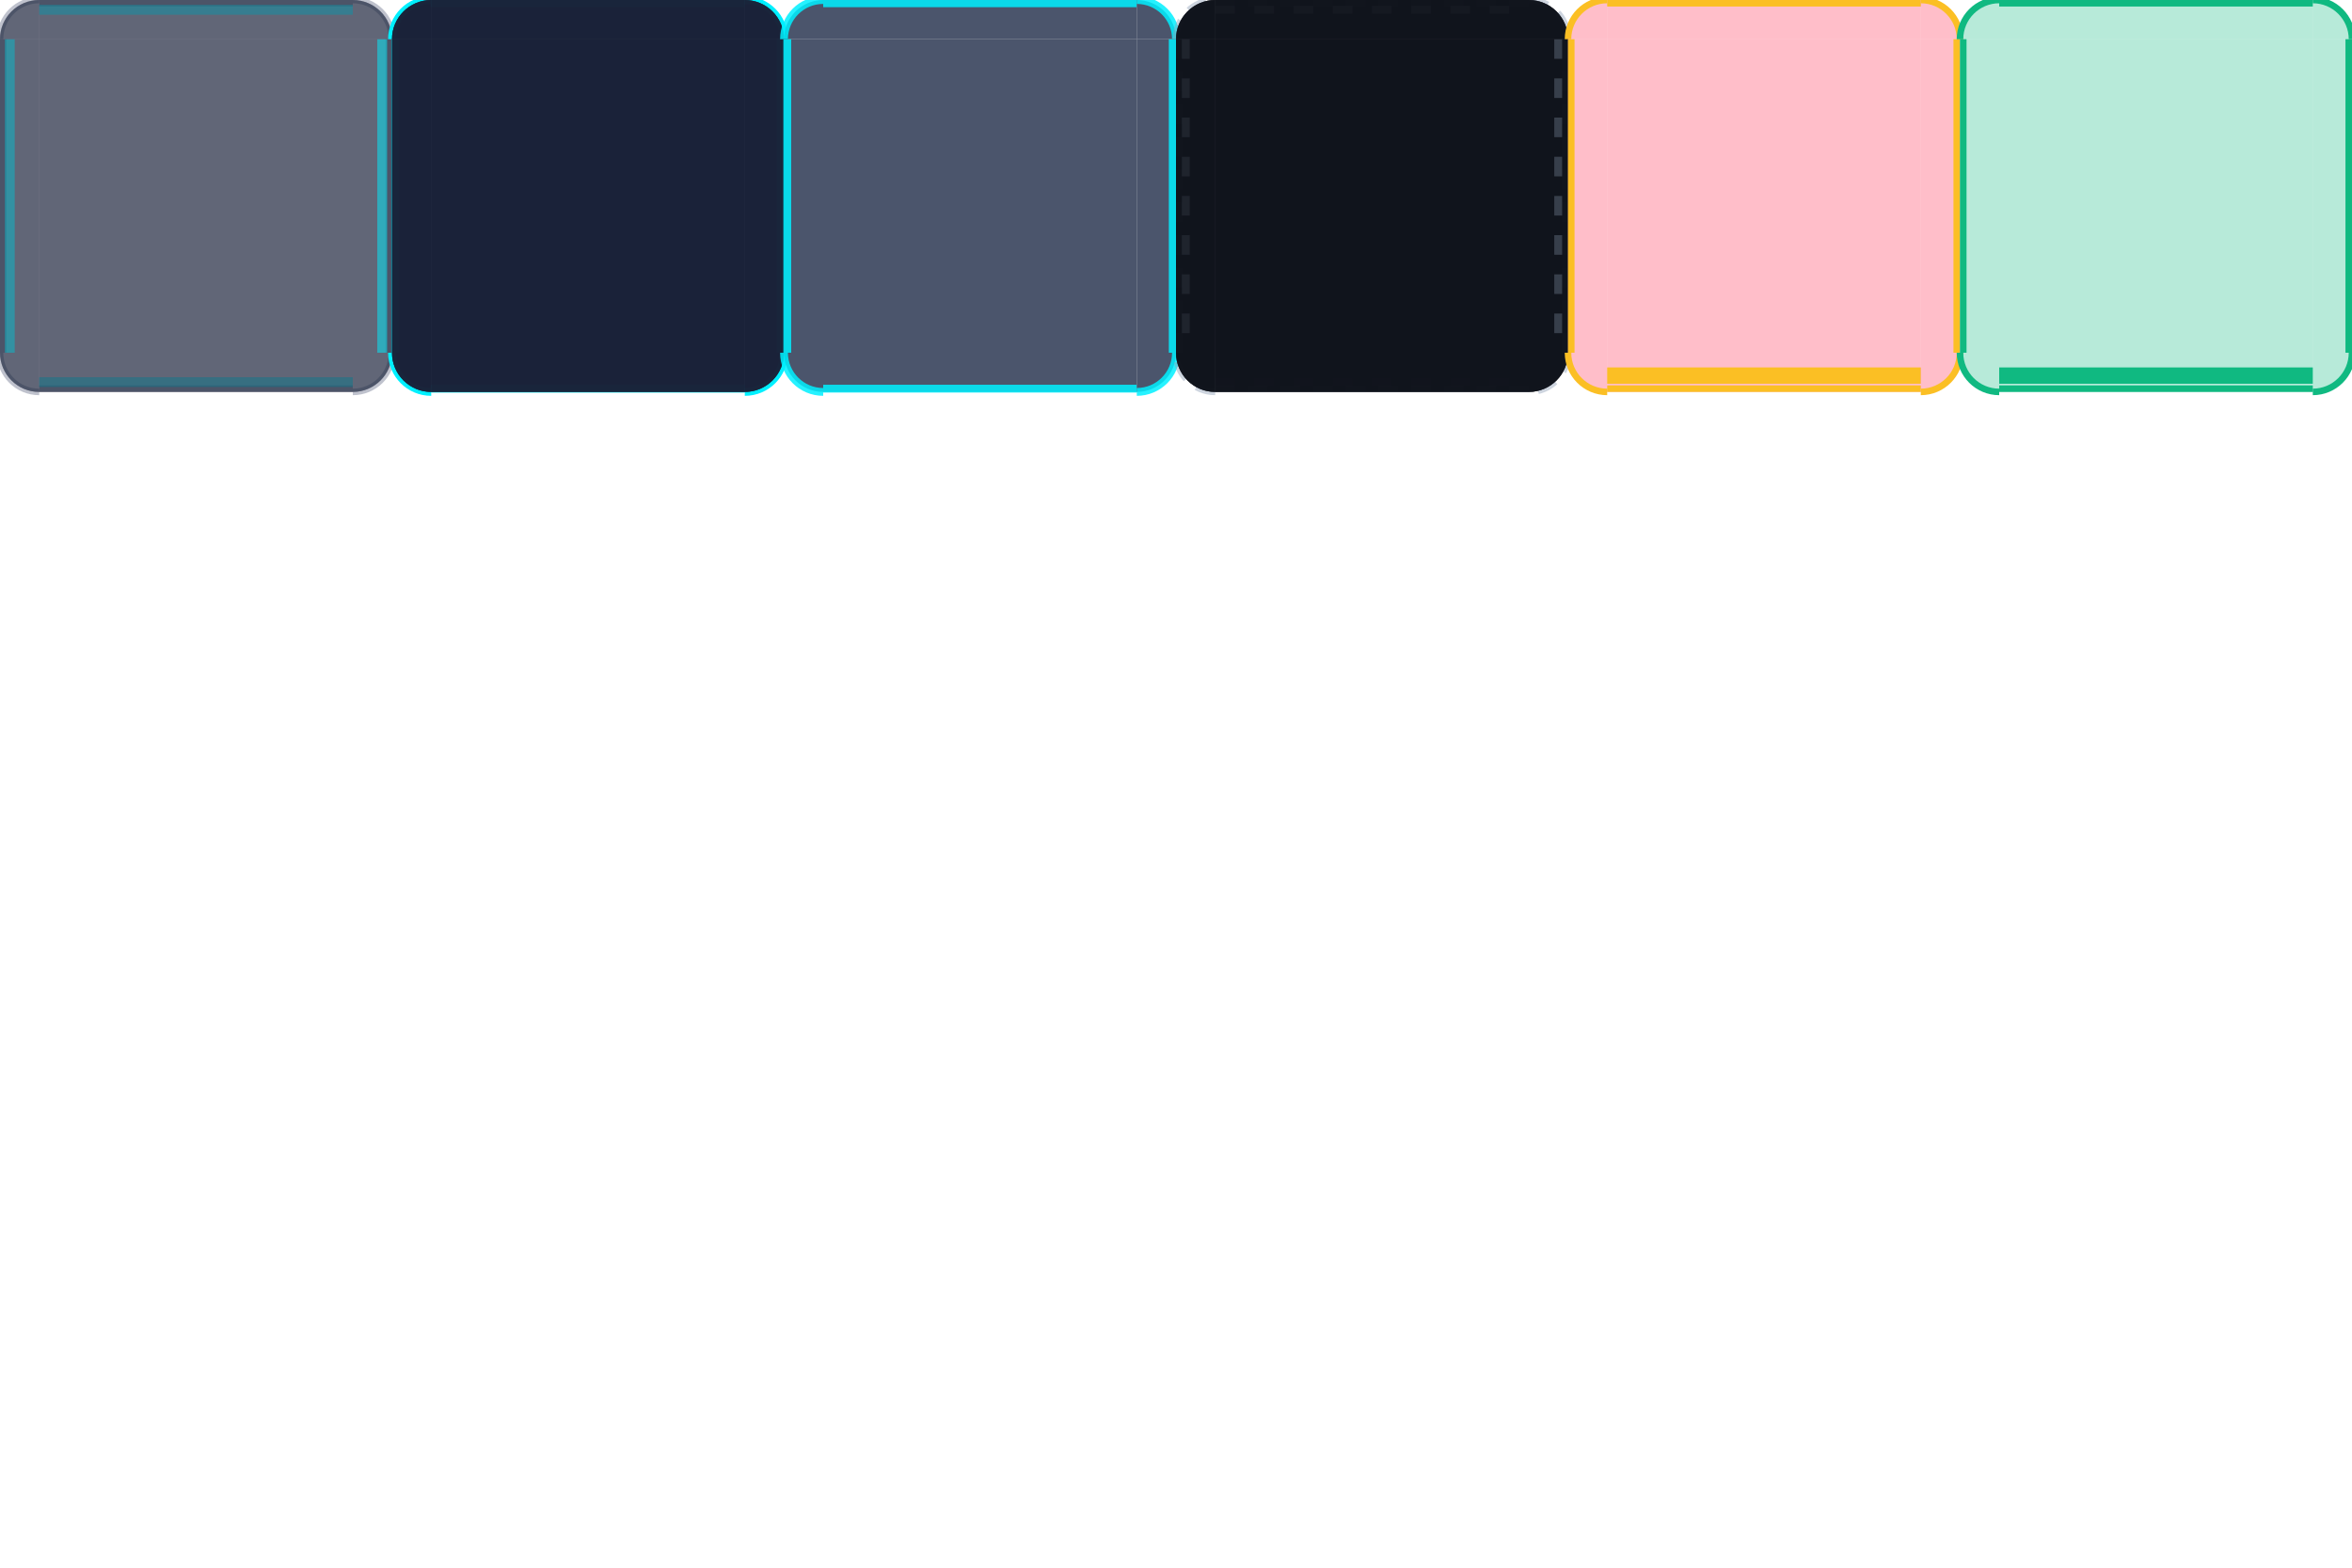
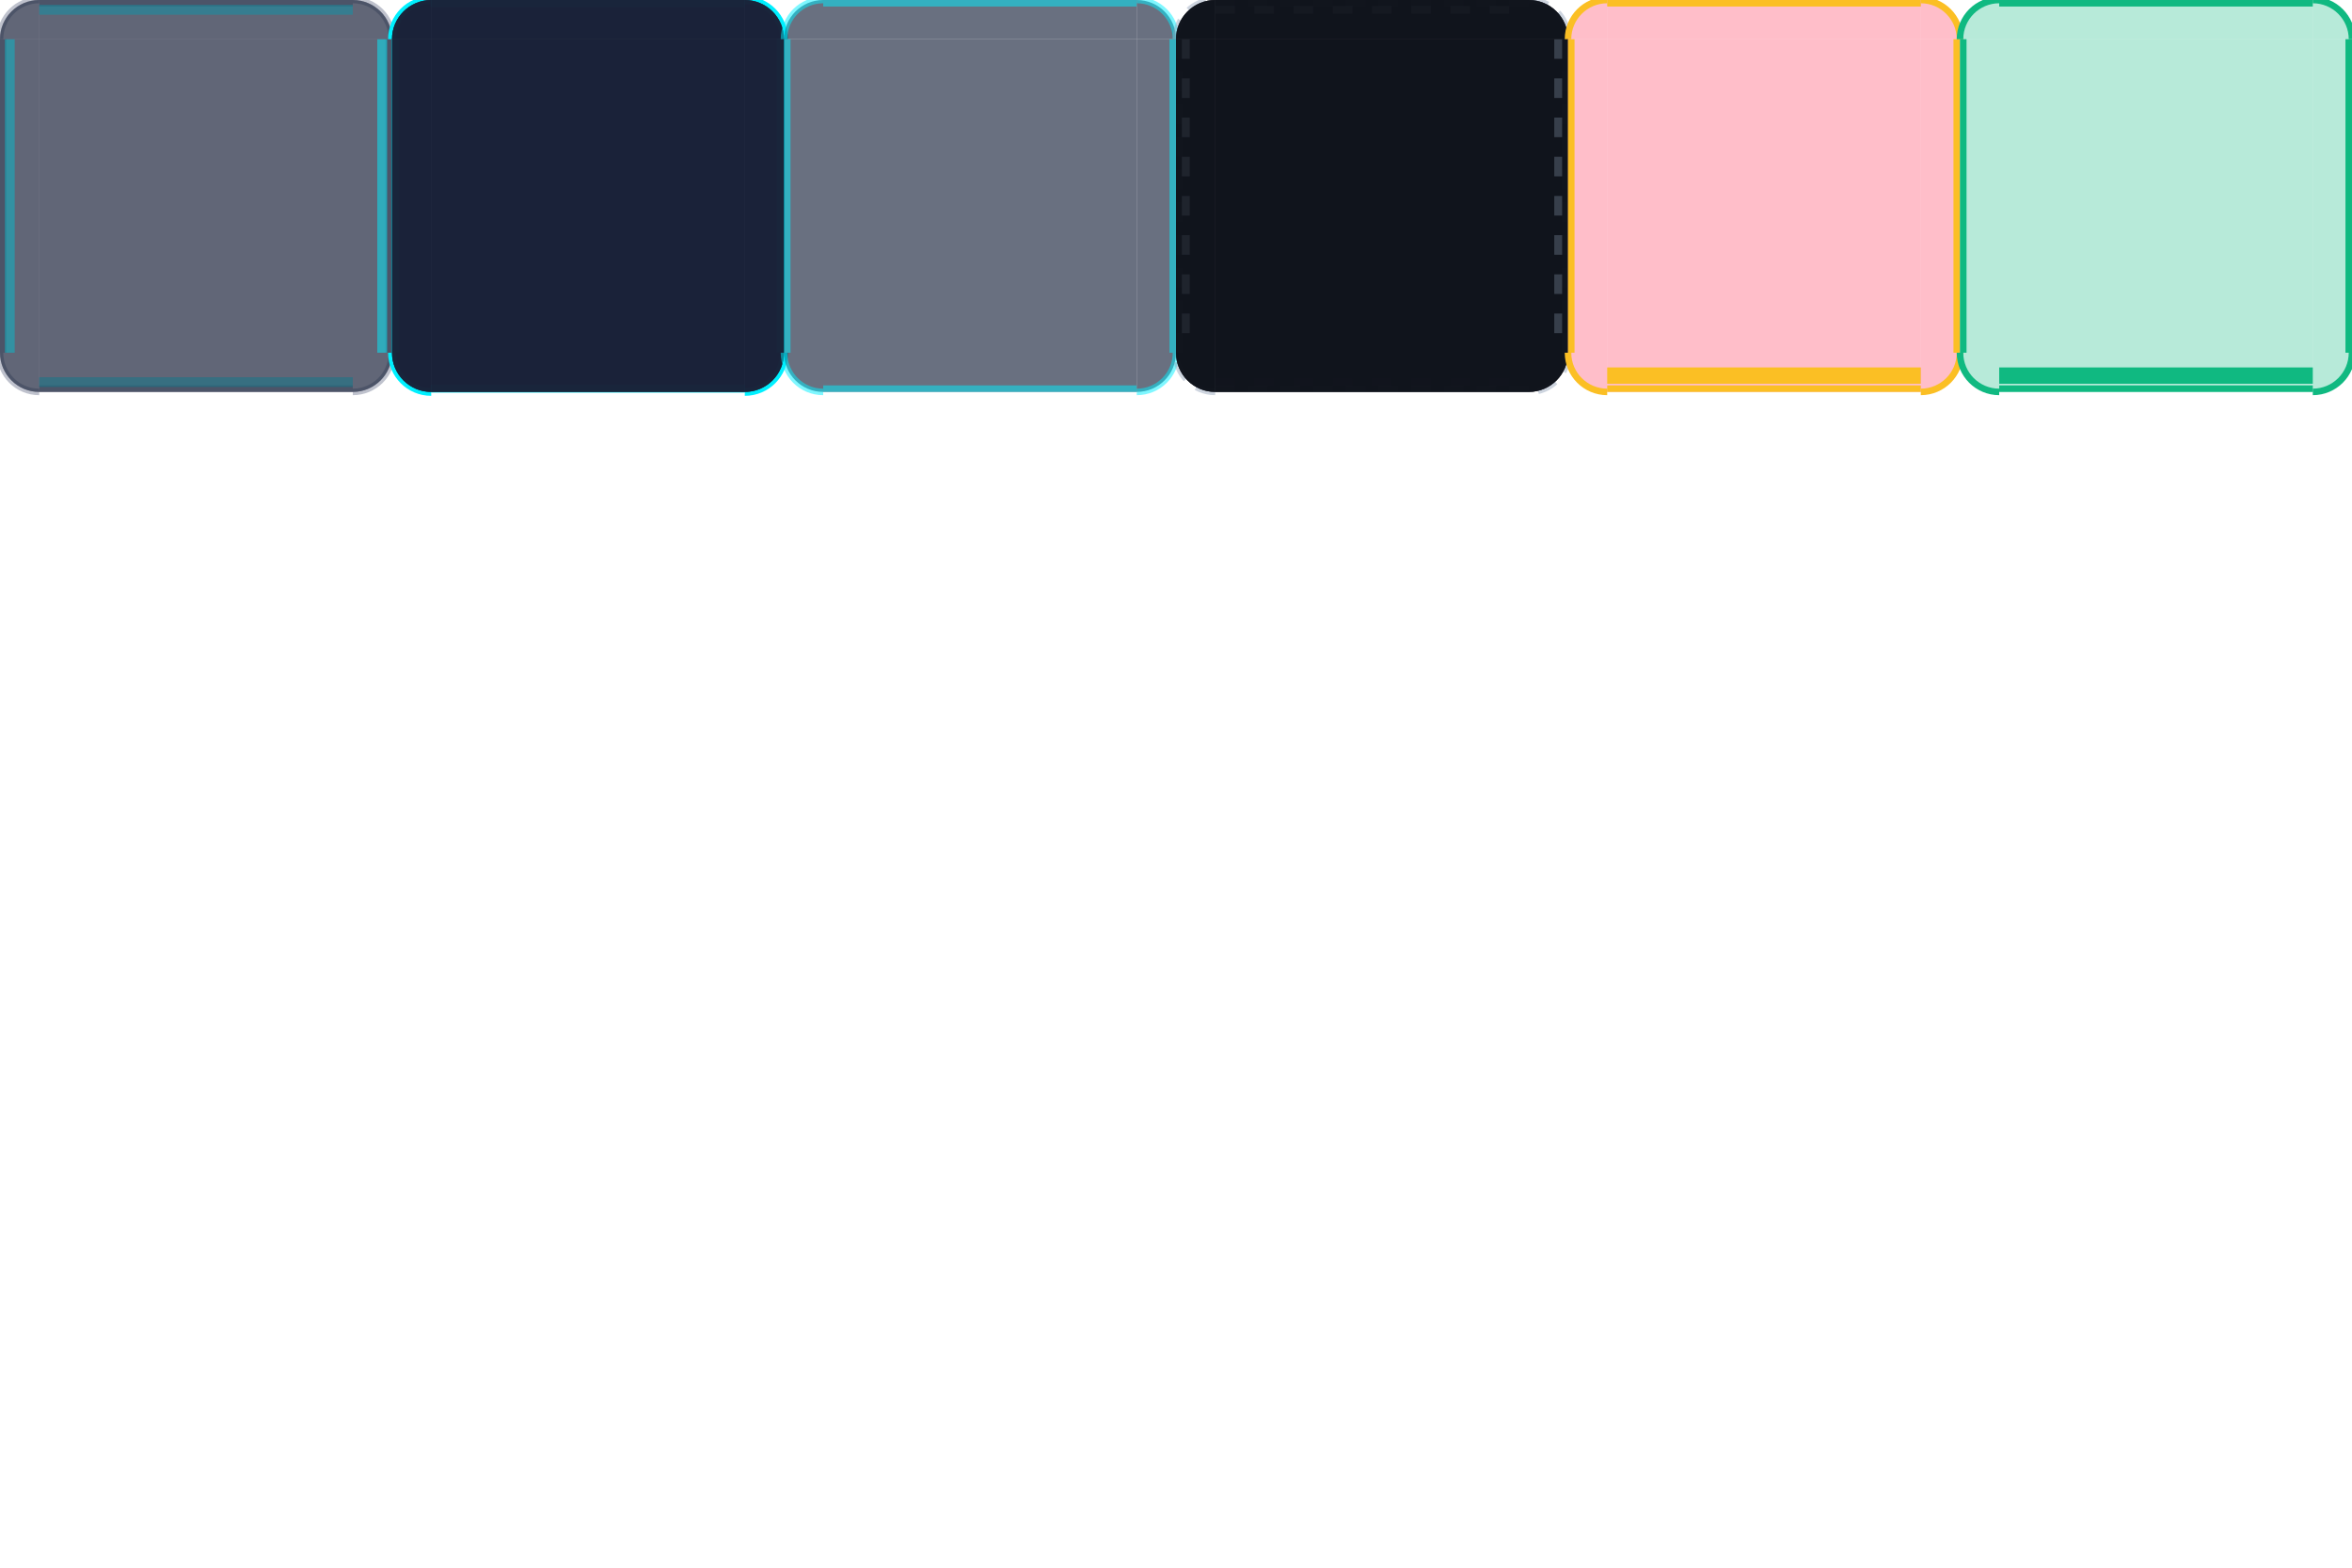
<svg xmlns="http://www.w3.org/2000/svg" width="360" height="240" viewBox="0 0 360 240">
  <defs>
    <linearGradient id="focusLed" x1="0%" y1="0%" x2="100%" y2="0%">
      <stop offset="0%" stop-color="#00F0FF" />
      <stop offset="50%" stop-color="#00F0FF" />
      <stop offset="100%" stop-color="#00F0FF" />
    </linearGradient>
  </defs>
  <rect id="hint-stretch-borders" x="0" y="0" width="1" height="1" fill="none" />
  <rect id="normal-hint-top-margin" x="0" y="0" width="60" height="6" fill="none" />
  <rect id="normal-hint-bottom-margin" x="0" y="54" width="60" height="6" fill="none" />
  <rect id="normal-hint-left-margin" x="0" y="0" width="6" height="60" fill="none" />
  <rect id="normal-hint-right-margin" x="54" y="0" width="6" height="60" fill="none" />
  <rect id="focus-hint-top-margin" x="60" y="0" width="60" height="6" fill="none" />
  <rect id="focus-hint-bottom-margin" x="60" y="54" width="60" height="6" fill="none" />
  <rect id="focus-hint-left-margin" x="60" y="0" width="6" height="60" fill="none" />
  <rect id="focus-hint-right-margin" x="114" y="0" width="6" height="60" fill="none" />
  <rect id="hover-hint-top-margin" x="120" y="0" width="60" height="6" fill="none" />
  <rect id="hover-hint-bottom-margin" x="120" y="54" width="60" height="6" fill="none" />
  <rect id="hover-hint-left-margin" x="120" y="0" width="6" height="60" fill="none" />
  <rect id="hover-hint-right-margin" x="174" y="0" width="6" height="60" fill="none" />
  <rect id="minimized-hint-top-margin" x="180" y="0" width="60" height="6" fill="none" />
  <rect id="minimized-hint-bottom-margin" x="180" y="54" width="60" height="6" fill="none" />
  <rect id="minimized-hint-left-margin" x="180" y="0" width="6" height="60" fill="none" />
  <rect id="minimized-hint-right-margin" x="234" y="0" width="6" height="60" fill="none" />
  <g id="normal-center">
    <rect x="6" y="6" width="48" height="48" fill="#1A2238" fill-opacity="0.25" />
  </g>
  <g id="normal-topleft">
    <path d="M 0 6 A 6 6 0 0 1 6 0 L 6 6 Z" fill="#1A2238" fill-opacity="0.25" />
    <path d="M 0 6 A 6 6 0 0 1 6 0" fill="none" stroke="#2A3558" stroke-width="1.0" stroke-opacity="0.3" />
  </g>
  <g id="normal-top">
    <rect x="6" y="0" width="48" height="6" fill="#1A2238" fill-opacity="0.25" />
    <line x1="6" y1="0.5" x2="54" y2="0.5" stroke="#2A3558" stroke-width="1.0" stroke-opacity="0.3" />
  </g>
  <g id="normal-topright">
    <path d="M 54 0 A 6 6 0 0 1 60 6 L 54 6 Z" fill="#1A2238" fill-opacity="0.25" />
    <path d="M 54 0 A 6 6 0 0 1 60 6" fill="none" stroke="#2A3558" stroke-width="1.0" stroke-opacity="0.3" />
  </g>
  <g id="normal-left">
    <rect x="0" y="6" width="6" height="48" fill="#1A2238" fill-opacity="0.25" />
    <line x1="0.5" y1="6" x2="0.5" y2="54" stroke="#2A3558" stroke-width="1.0" stroke-opacity="0.3" />
  </g>
  <g id="normal-right">
    <rect x="54" y="6" width="6" height="48" fill="#1A2238" fill-opacity="0.25" />
    <line x1="59.5" y1="6" x2="59.5" y2="54" stroke="#2A3558" stroke-width="1.0" stroke-opacity="0.3" />
  </g>
  <g id="normal-bottomleft">
    <path d="M 6 60 A 6 6 0 0 1 0 54 L 6 54 Z" fill="#1A2238" fill-opacity="0.25" />
    <path d="M 6 60 A 6 6 0 0 1 0 54" fill="none" stroke="#2A3558" stroke-width="1.0" stroke-opacity="0.3" />
  </g>
  <g id="normal-bottom">
    <rect x="6" y="54" width="48" height="6" fill="#1A2238" fill-opacity="0.25" />
    <line x1="6" y1="59.5" x2="54" y2="59.5" stroke="#2A3558" stroke-width="1.0" stroke-opacity="0.3" />
    <line x1="6" y1="58.5" x2="54" y2="58.5" stroke="#00F0FF" stroke-width="1.5" stroke-opacity="0.5" />
  </g>
  <g id="normal-bottomright">
    <path d="M 60 54 A 6 6 0 0 1 54 60 L 54 54 Z" fill="#1A2238" fill-opacity="0.25" />
    <path d="M 60 54 A 6 6 0 0 1 54 60" fill="none" stroke="#2A3558" stroke-width="1.0" stroke-opacity="0.3" />
  </g>
  <g id="north-normal-center">
    <rect x="6" y="6" width="48" height="48" fill="#1A2238" fill-opacity="0.25" />
  </g>
  <g id="north-normal-top">
    <rect x="6" y="0" width="48" height="6" fill="#1A2238" fill-opacity="0.25" />
    <line x1="6" y1="1.5" x2="54" y2="1.5" stroke="#00F0FF" stroke-width="1.5" stroke-opacity="0.5" />
  </g>
  <g id="north-normal-bottom">
    <rect x="6" y="54" width="48" height="6" fill="#1A2238" fill-opacity="0.25" />
  </g>
  <g id="north-normal-left">
    <rect x="0" y="6" width="6" height="48" fill="#1A2238" fill-opacity="0.25" />
  </g>
  <g id="north-normal-right">
    <rect x="54" y="6" width="6" height="48" fill="#1A2238" fill-opacity="0.25" />
  </g>
  <g id="north-normal-topleft">
    <path d="M 0 6 A 6 6 0 0 1 6 0 L 6 6 Z" fill="#1A2238" fill-opacity="0.25" />
  </g>
  <g id="north-normal-topright">
    <path d="M 54 0 A 6 6 0 0 1 60 6 L 54 6 Z" fill="#1A2238" fill-opacity="0.25" />
  </g>
  <g id="north-normal-bottomleft">
    <path d="M 6 60 A 6 6 0 0 1 0 54 L 6 54 Z" fill="#1A2238" fill-opacity="0.25" />
  </g>
  <g id="north-normal-bottomright">
    <path d="M 60 54 A 6 6 0 0 1 54 60 L 54 54 Z" fill="#1A2238" fill-opacity="0.25" />
  </g>
  <g id="west-normal-center">
    <rect x="6" y="6" width="48" height="48" fill="#1A2238" fill-opacity="0.25" />
  </g>
  <g id="west-normal-left">
    <rect x="0" y="6" width="6" height="48" fill="#1A2238" fill-opacity="0.25" />
    <line x1="1.5" y1="6" x2="1.5" y2="54" stroke="#00F0FF" stroke-width="1.5" stroke-opacity="0.5" />
  </g>
  <g id="west-normal-right">
    <rect x="54" y="6" width="6" height="48" fill="#1A2238" fill-opacity="0.25" />
  </g>
  <g id="west-normal-top">
    <rect x="6" y="0" width="48" height="6" fill="#1A2238" fill-opacity="0.25" />
  </g>
  <g id="west-normal-bottom">
    <rect x="6" y="54" width="48" height="6" fill="#1A2238" fill-opacity="0.25" />
  </g>
  <g id="west-normal-topleft">
    <path d="M 0 6 A 6 6 0 0 1 6 0 L 6 6 Z" fill="#1A2238" fill-opacity="0.25" />
  </g>
  <g id="west-normal-topright">
    <path d="M 54 0 A 6 6 0 0 1 60 6 L 54 6 Z" fill="#1A2238" fill-opacity="0.25" />
  </g>
  <g id="west-normal-bottomleft">
    <path d="M 6 60 A 6 6 0 0 1 0 54 L 6 54 Z" fill="#1A2238" fill-opacity="0.25" />
  </g>
  <g id="west-normal-bottomright">
    <path d="M 60 54 A 6 6 0 0 1 54 60 L 54 54 Z" fill="#1A2238" fill-opacity="0.25" />
  </g>
  <g id="east-normal-center">
    <rect x="6" y="6" width="48" height="48" fill="#1A2238" fill-opacity="0.25" />
  </g>
  <g id="east-normal-right">
    <rect x="54" y="6" width="6" height="48" fill="#1A2238" fill-opacity="0.25" />
    <line x1="58.5" y1="6" x2="58.5" y2="54" stroke="#00F0FF" stroke-width="1.5" stroke-opacity="0.5" />
  </g>
  <g id="east-normal-left">
    <rect x="0" y="6" width="6" height="48" fill="#1A2238" fill-opacity="0.25" />
  </g>
  <g id="east-normal-top">
    <rect x="6" y="0" width="48" height="6" fill="#1A2238" fill-opacity="0.25" />
  </g>
  <g id="east-normal-bottom">
    <rect x="6" y="54" width="48" height="6" fill="#1A2238" fill-opacity="0.25" />
  </g>
  <g id="east-normal-topleft">
    <path d="M 0 6 A 6 6 0 0 1 6 0 L 6 6 Z" fill="#1A2238" fill-opacity="0.25" />
  </g>
  <g id="east-normal-topright">
    <path d="M 54 0 A 6 6 0 0 1 60 6 L 54 6 Z" fill="#1A2238" fill-opacity="0.25" />
  </g>
  <g id="east-normal-bottomleft">
    <path d="M 6 60 A 6 6 0 0 1 0 54 L 6 54 Z" fill="#1A2238" fill-opacity="0.25" />
  </g>
  <g id="east-normal-bottomright">
    <path d="M 60 54 A 6 6 0 0 1 54 60 L 54 54 Z" fill="#1A2238" fill-opacity="0.25" />
  </g>
  <g id="focus-center">
    <rect x="66" y="6" width="48" height="48" fill="#1A2238" fill-opacity="0.75" />
  </g>
  <g id="focus-topleft">
    <path d="M 60 6 A 6 6 0 0 1 66 0 L 66 6 Z" fill="#1A2238" fill-opacity="0.75" />
    <path d="M 60 6 A 6 6 0 0 1 66 0" stroke="#00F0FF" stroke-width="1.2" fill="none" />
  </g>
  <g id="focus-top">
    <rect x="66" y="0" width="48" height="6" fill="#1A2238" fill-opacity="0.75" />
    <line x1="66" y1="0.5" x2="114" y2="0.5" stroke="#00F0FF" stroke-width="1.2" />
  </g>
  <g id="focus-topright">
    <path d="M 114 0 A 6 6 0 0 1 120 6 L 114 6 Z" fill="#1A2238" fill-opacity="0.75" />
    <path d="M 114 0 A 6 6 0 0 1 120 6" stroke="#00F0FF" stroke-width="1.2" fill="none" />
  </g>
  <g id="focus-left">
    <rect x="60" y="6" width="6" height="48" fill="#1A2238" fill-opacity="0.75" />
    <line x1="60.5" y1="6" x2="60.5" y2="54" stroke="#00F0FF" stroke-width="1.2" />
  </g>
  <g id="focus-right">
    <rect x="114" y="6" width="6" height="48" fill="#1A2238" fill-opacity="0.75" />
    <line x1="119.5" y1="6" x2="119.5" y2="54" stroke="#00F0FF" stroke-width="1.2" />
  </g>
  <g id="focus-bottomleft">
    <path d="M 66 60 A 6 6 0 0 1 60 54 L 66 54 Z" fill="#1A2238" fill-opacity="0.75" />
    <path d="M 66 60 A 6 6 0 0 1 60 54" stroke="#00F0FF" stroke-width="1.2" fill="none" />
  </g>
  <g id="focus-bottom">
    <rect x="66" y="54" width="48" height="6" fill="#1A2238" fill-opacity="0.75" />
    <line x1="66" y1="59.5" x2="114" y2="59.5" stroke="#00F0FF" stroke-width="1.2" />
    <line x1="66" y1="57.5" x2="114" y2="57.5" stroke="url(#focusLed)" stroke-width="2.5" />
  </g>
  <g id="focus-bottomright">
    <path d="M 120 54 A 6 6 0 0 1 114 60 L 114 54 Z" fill="#1A2238" fill-opacity="0.75" />
    <path d="M 120 54 A 6 6 0 0 1 114 60" stroke="#00F0FF" stroke-width="1.2" fill="none" />
  </g>
  <g id="north-focus-center">
    <rect x="66" y="6" width="48" height="48" fill="#1A2238" fill-opacity="0.75" />
  </g>
  <g id="north-focus-top">
    <rect x="66" y="0" width="48" height="6" fill="#1A2238" fill-opacity="0.75" />
    <line x1="66" y1="2.5" x2="114" y2="2.5" stroke="url(#focusLed)" stroke-width="2.5" />
  </g>
  <g id="north-focus-bottom">
    <rect x="66" y="54" width="48" height="6" fill="#1A2238" fill-opacity="0.75" />
  </g>
  <g id="north-focus-left">
    <rect x="60" y="6" width="6" height="48" fill="#1A2238" fill-opacity="0.75" />
  </g>
  <g id="north-focus-right">
    <rect x="114" y="6" width="6" height="48" fill="#1A2238" fill-opacity="0.75" />
  </g>
  <g id="north-focus-topleft">
    <path d="M 60 6 A 6 6 0 0 1 66 0 L 66 6 Z" fill="#1A2238" fill-opacity="0.75" />
  </g>
  <g id="north-focus-topright">
    <path d="M 114 0 A 6 6 0 0 1 120 6 L 114 6 Z" fill="#1A2238" fill-opacity="0.75" />
  </g>
  <g id="north-focus-bottomleft">
    <path d="M 66 60 A 6 6 0 0 1 60 54 L 66 54 Z" fill="#1A2238" fill-opacity="0.75" />
  </g>
  <g id="north-focus-bottomright">
    <path d="M 120 54 A 6 6 0 0 1 114 60 L 114 54 Z" fill="#1A2238" fill-opacity="0.75" />
  </g>
  <g id="west-focus-center">
    <rect x="66" y="6" width="48" height="48" fill="#1A2238" fill-opacity="0.75" />
  </g>
  <g id="west-focus-left">
    <rect x="60" y="6" width="6" height="48" fill="#1A2238" fill-opacity="0.75" />
    <line x1="62.5" y1="6" x2="62.5" y2="54" stroke="url(#focusLed)" stroke-width="2.5" />
  </g>
  <g id="west-focus-right">
    <rect x="114" y="6" width="6" height="48" fill="#1A2238" fill-opacity="0.75" />
  </g>
  <g id="west-focus-top">
    <rect x="66" y="0" width="48" height="6" fill="#1A2238" fill-opacity="0.75" />
  </g>
  <g id="west-focus-bottom">
    <rect x="66" y="54" width="48" height="6" fill="#1A2238" fill-opacity="0.75" />
  </g>
  <g id="west-focus-topleft">
    <path d="M 60 6 A 6 6 0 0 1 66 0 L 66 6 Z" fill="#1A2238" fill-opacity="0.75" />
  </g>
  <g id="west-focus-topright">
    <path d="M 114 0 A 6 6 0 0 1 120 6 L 114 6 Z" fill="#1A2238" fill-opacity="0.75" />
  </g>
  <g id="west-focus-bottomleft">
    <path d="M 66 60 A 6 6 0 0 1 60 54 L 66 54 Z" fill="#1A2238" fill-opacity="0.75" />
  </g>
  <g id="west-focus-bottomright">
    <path d="M 120 54 A 6 6 0 0 1 114 60 L 114 54 Z" fill="#1A2238" fill-opacity="0.75" />
  </g>
  <g id="east-focus-center">
    <rect x="66" y="6" width="48" height="48" fill="#1A2238" fill-opacity="0.75" />
  </g>
  <g id="east-focus-right">
    <rect x="114" y="6" width="6" height="48" fill="#1A2238" fill-opacity="0.75" />
    <line x1="117.5" y1="6" x2="117.5" y2="54" stroke="url(#focusLed)" stroke-width="2.5" />
  </g>
  <g id="east-focus-left">
    <rect x="60" y="6" width="6" height="48" fill="#1A2238" fill-opacity="0.75" />
  </g>
  <g id="east-focus-top">
    <rect x="66" y="0" width="48" height="6" fill="#1A2238" fill-opacity="0.75" />
  </g>
  <g id="east-focus-bottom">
    <rect x="66" y="54" width="48" height="6" fill="#1A2238" fill-opacity="0.75" />
  </g>
  <g id="east-focus-topleft">
    <path d="M 60 6 A 6 6 0 0 1 66 0 L 66 6 Z" fill="#1A2238" fill-opacity="0.75" />
  </g>
  <g id="east-focus-topright">
    <path d="M 114 0 A 6 6 0 0 1 120 6 L 114 6 Z" fill="#1A2238" fill-opacity="0.75" />
  </g>
  <g id="east-normal-bottomleft">
    <path d="M 66 60 A 6 6 0 0 1 60 54 L 66 54 Z" fill="#1A2238" fill-opacity="0.75" />
  </g>
  <g id="east-normal-bottomright">
    <path d="M 120 54 A 6 6 0 0 1 114 60 L 114 54 Z" fill="#1A2238" fill-opacity="0.75" />
  </g>
  <g id="hover-center">
-     <rect x="126" y="6" width="48" height="48" fill="#1E2B48" fill-opacity="0.80" />
+     <rect x="126" y="6" width="48" height="48" fill="#1A243D" fill-opacity="0.65" />
  </g>
  <g id="hover-topleft">
-     <path d="M 120 6 A 6 6 0 0 1 126 0 L 126 6 Z" fill="#1E2B48" fill-opacity="0.80" />
-     <path d="M 120 6 A 6 6 0 0 1 126 0" stroke="#00F0FF" stroke-opacity="0.85" stroke-width="1.2" fill="none" />
+     <path d="M 120 6 A 6 6 0 0 1 126 0 L 126 6 Z" fill="#1A243D" fill-opacity="0.65" />
+     <path d="M 120 6 A 6 6 0 0 1 126 0" stroke="#00F0FF" stroke-opacity="0.5" stroke-width="1.0" fill="none" />
  </g>
  <g id="hover-top">
-     <rect x="126" y="0" width="48" height="6" fill="#1E2B48" fill-opacity="0.80" />
-     <line x1="126" y1="0.5" x2="174" y2="0.5" stroke="#00F0FF" stroke-opacity="0.85" stroke-width="1.2" />
+     <rect x="126" y="0" width="48" height="6" fill="#1A243D" fill-opacity="0.65" />
+     <line x1="126" y1="0.5" x2="174" y2="0.5" stroke="#00F0FF" stroke-opacity="0.5" stroke-width="1.0" />
  </g>
  <g id="hover-topright">
-     <path d="M 174 0 A 6 6 0 0 1 180 6 L 174 6 Z" fill="#1E2B48" fill-opacity="0.80" />
-     <path d="M 174 0 A 6 6 0 0 1 180 6" stroke="#00F0FF" stroke-opacity="0.85" stroke-width="1.2" fill="none" />
+     <path d="M 174 0 A 6 6 0 0 1 180 6 L 174 6 Z" fill="#1A243D" fill-opacity="0.65" />
+     <path d="M 174 0 A 6 6 0 0 1 180 6" stroke="#00F0FF" stroke-opacity="0.5" stroke-width="1.0" fill="none" />
  </g>
  <g id="hover-left">
-     <rect x="120" y="6" width="6" height="48" fill="#1E2B48" fill-opacity="0.80" />
-     <line x1="120.5" y1="6" x2="120.5" y2="54" stroke="#00F0FF" stroke-opacity="0.85" stroke-width="1.2" />
+     <rect x="120" y="6" width="6" height="48" fill="#1A243D" fill-opacity="0.65" />
+     <line x1="120.5" y1="6" x2="120.5" y2="54" stroke="#00F0FF" stroke-opacity="0.5" stroke-width="1.0" />
  </g>
  <g id="hover-right">
-     <rect x="174" y="6" width="6" height="48" fill="#1E2B48" fill-opacity="0.80" />
-     <line x1="179.5" y1="6" x2="179.5" y2="54" stroke="#00F0FF" stroke-opacity="0.85" stroke-width="1.2" />
+     <rect x="174" y="6" width="6" height="48" fill="#1A243D" fill-opacity="0.65" />
+     <line x1="179.5" y1="6" x2="179.5" y2="54" stroke="#00F0FF" stroke-opacity="0.5" stroke-width="1.0" />
  </g>
  <g id="hover-bottomleft">
-     <path d="M 126 60 A 6 6 0 0 1 120 54 L 126 54 Z" fill="#1E2B48" fill-opacity="0.80" />
-     <path d="M 126 60 A 6 6 0 0 1 120 54" stroke="#00F0FF" stroke-opacity="0.85" stroke-width="1.2" fill="none" />
+     <path d="M 126 60 A 6 6 0 0 1 120 54 L 126 54 Z" fill="#1A243D" fill-opacity="0.65" />
+     <path d="M 126 60 A 6 6 0 0 1 120 54" stroke="#00F0FF" stroke-opacity="0.5" stroke-width="1.0" fill="none" />
  </g>
  <g id="hover-bottom">
-     <rect x="126" y="54" width="48" height="6" fill="#1E2B48" fill-opacity="0.80" />
-     <line x1="126" y1="59.5" x2="174" y2="59.5" stroke="#00F0FF" stroke-opacity="0.85" stroke-width="1.2" />
+     <rect x="126" y="54" width="48" height="6" fill="#1A243D" fill-opacity="0.65" />
+     <line x1="126" y1="59.5" x2="174" y2="59.5" stroke="#00F0FF" stroke-opacity="0.5" stroke-width="1.0" />
  </g>
  <g id="hover-bottomright">
-     <path d="M 180 54 A 6 6 0 0 1 174 60 L 174 54 Z" fill="#1E2B48" fill-opacity="0.80" />
-     <path d="M 180 54 A 6 6 0 0 1 174 60" stroke="#00F0FF" stroke-opacity="0.85" stroke-width="1.2" fill="none" />
+     <path d="M 180 54 A 6 6 0 0 1 174 60 L 174 54 Z" fill="#1A243D" fill-opacity="0.65" />
+     <path d="M 180 54 A 6 6 0 0 1 174 60" stroke="#00F0FF" stroke-opacity="0.5" stroke-width="1.0" fill="none" />
  </g>
  <g id="minimized-center">
    <rect x="186" y="6" width="48" height="48" fill="#0B0E17" fill-opacity="0.60" />
  </g>
  <g id="minimized-topleft">
    <path d="M 180 6 A 6 6 0 0 1 186 0 L 186 6 Z" fill="#0B0E17" fill-opacity="0.60" />
    <path d="M 180 6 A 6 6 0 0 1 186 0" stroke="#94A3B8" stroke-opacity="0.45" stroke-width="1.0" stroke-dasharray="3,2" fill="none" />
  </g>
  <g id="minimized-top">
    <rect x="186" y="0" width="48" height="6" fill="#0B0E17" fill-opacity="0.60" />
    <line x1="186" y1="0.5" x2="234" y2="0.5" stroke="#94A3B8" stroke-opacity="0.45" stroke-width="1.0" stroke-dasharray="3,2" />
  </g>
  <g id="minimized-topright">
    <path d="M 234 0 A 6 6 0 0 1 240 6 L 234 6 Z" fill="#0B0E17" fill-opacity="0.60" />
    <path d="M 234 0 A 6 6 0 0 1 240 6" stroke="#94A3B8" stroke-opacity="0.45" stroke-width="1.0" stroke-dasharray="3,2" fill="none" />
  </g>
  <g id="minimized-left">
    <rect x="180" y="6" width="6" height="48" fill="#0B0E17" fill-opacity="0.60" />
    <line x1="180.5" y1="6" x2="180.5" y2="54" stroke="#94A3B8" stroke-opacity="0.45" stroke-width="1.0" stroke-dasharray="3,2" />
  </g>
  <g id="minimized-right">
    <rect x="234" y="6" width="6" height="48" fill="#0B0E17" fill-opacity="0.60" />
    <line x1="239.5" y1="6" x2="239.5" y2="54" stroke="#94A3B8" stroke-opacity="0.45" stroke-width="1.0" stroke-dasharray="3,2" />
  </g>
  <g id="minimized-bottomleft">
    <path d="M 186 60 A 6 6 0 0 1 180 54 L 186 54 Z" fill="#0B0E17" fill-opacity="0.60" />
    <path d="M 186 60 A 6 6 0 0 1 180 54" stroke="#94A3B8" stroke-opacity="0.45" stroke-width="1.0" stroke-dasharray="3,2" fill="none" />
  </g>
  <g id="minimized-bottom">
    <rect x="186" y="54" width="48" height="6" fill="#0B0E17" fill-opacity="0.60" />
    <line x1="186" y1="59.5" x2="234" y2="59.5" stroke="#94A3B8" stroke-opacity="0.45" stroke-width="1.0" stroke-dasharray="3,2" />
    <line x1="186" y1="58.5" x2="234" y2="58.5" stroke="#94A3B8" stroke-width="1.2" stroke-opacity="0.3" stroke-dasharray="3,3" />
  </g>
  <g id="minimized-bottomright">
    <path d="M 240 54 A 6 6 0 0 1 234 60 L 234 54 Z" fill="#0B0E17" fill-opacity="0.60" />
    <path d="M 240 54 A 6 6 0 0 1 234 60" stroke="#94A3B8" stroke-opacity="0.45" stroke-width="1.0" stroke-dasharray="3,2" fill="none" />
  </g>
  <g id="north-minimized-center">
    <rect x="186" y="6" width="48" height="48" fill="#0B0E17" fill-opacity="0.60" />
  </g>
  <g id="north-minimized-top">
    <rect x="186" y="0" width="48" height="6" fill="#0B0E17" fill-opacity="0.60" />
    <line x1="186" y1="1.5" x2="234" y2="1.5" stroke="#94A3B8" stroke-width="1.2" stroke-opacity="0.3" stroke-dasharray="3,3" />
  </g>
  <g id="north-minimized-bottom">
    <rect x="186" y="54" width="48" height="6" fill="#0B0E17" fill-opacity="0.60" />
  </g>
  <g id="north-minimized-left">
    <rect x="180" y="6" width="6" height="48" fill="#0B0E17" fill-opacity="0.60" />
  </g>
  <g id="north-minimized-right">
    <rect x="234" y="6" width="6" height="48" fill="#0B0E17" fill-opacity="0.60" />
  </g>
  <g id="north-minimized-topleft">
    <path d="M 180 6 A 6 6 0 0 1 186 0 L 186 6 Z" fill="#0B0E17" fill-opacity="0.60" />
  </g>
  <g id="north-minimized-topright">
    <path d="M 234 0 A 6 6 0 0 1 240 6 L 234 6 Z" fill="#0B0E17" fill-opacity="0.60" />
  </g>
  <g id="north-minimized-bottomleft">
    <path d="M 186 60 A 6 6 0 0 1 180 54 L 186 54 Z" fill="#0B0E17" fill-opacity="0.60" />
  </g>
  <g id="north-minimized-bottomright">
    <path d="M 240 54 A 6 6 0 0 1 234 60 L 234 54 Z" fill="#0B0E17" fill-opacity="0.60" />
  </g>
  <g id="west-minimized-center">
    <rect x="186" y="6" width="48" height="48" fill="#0B0E17" fill-opacity="0.60" />
  </g>
  <g id="west-minimized-left">
    <rect x="180" y="6" width="6" height="48" fill="#0B0E17" fill-opacity="0.60" />
    <line x1="181.5" y1="6" x2="181.5" y2="54" stroke="#94A3B8" stroke-width="1.2" stroke-opacity="0.3" stroke-dasharray="3,3" />
  </g>
  <g id="west-minimized-right">
    <rect x="234" y="6" width="6" height="48" fill="#0B0E17" fill-opacity="0.60" />
  </g>
  <g id="west-minimized-top">
    <rect x="186" y="0" width="48" height="6" fill="#0B0E17" fill-opacity="0.60" />
  </g>
  <g id="west-minimized-bottom">
    <rect x="186" y="54" width="48" height="6" fill="#0B0E17" fill-opacity="0.60" />
  </g>
  <g id="west-minimized-topleft">
    <path d="M 180 6 A 6 6 0 0 1 186 0 L 186 6 Z" fill="#0B0E17" fill-opacity="0.60" />
  </g>
  <g id="west-minimized-topright">
    <path d="M 234 0 A 6 6 0 0 1 240 6 L 234 6 Z" fill="#0B0E17" fill-opacity="0.60" />
  </g>
  <g id="west-minimized-bottomleft">
    <path d="M 186 60 A 6 6 0 0 1 180 54 L 186 54 Z" fill="#0B0E17" fill-opacity="0.60" />
  </g>
  <g id="west-minimized-bottomright">
    <path d="M 240 54 A 6 6 0 0 1 234 60 L 234 54 Z" fill="#0B0E17" fill-opacity="0.60" />
  </g>
  <g id="east-minimized-center">
    <rect x="186" y="6" width="48" height="48" fill="#0B0E17" fill-opacity="0.60" />
  </g>
  <g id="east-minimized-right">
    <rect x="234" y="6" width="6" height="48" fill="#0B0E17" fill-opacity="0.60" />
    <line x1="238.5" y1="6" x2="238.5" y2="54" stroke="#94A3B8" stroke-width="1.2" stroke-opacity="0.3" stroke-dasharray="3,3" />
  </g>
  <g id="east-minimized-left">
    <rect x="180" y="6" width="6" height="48" fill="#0B0E17" fill-opacity="0.60" />
  </g>
  <g id="east-minimized-top">
    <rect x="186" y="0" width="48" height="6" fill="#0B0E17" fill-opacity="0.60" />
  </g>
  <g id="east-minimized-bottom">
    <rect x="186" y="54" width="48" height="6" fill="#0B0E17" fill-opacity="0.60" />
  </g>
  <g id="east-minimized-topleft">
    <path d="M 180 6 A 6 6 0 0 1 186 0 L 186 6 Z" fill="#0B0E17" fill-opacity="0.60" />
  </g>
  <g id="east-minimized-topright">
    <path d="M 234 0 A 6 6 0 0 1 240 6 L 234 6 Z" fill="#0B0E17" fill-opacity="0.60" />
  </g>
  <g id="east-minimized-bottomleft">
    <path d="M 186 60 A 6 6 0 0 1 180 54 L 186 54 Z" fill="#0B0E17" fill-opacity="0.60" />
  </g>
  <g id="east-minimized-bottomright">
    <path d="M 240 54 A 6 6 0 0 1 234 60 L 234 54 Z" fill="#0B0E17" fill-opacity="0.60" />
  </g>
  <g id="attention-center">
    <rect x="246" y="6" width="48" height="48" fill="#FF4565" fill-opacity="0.35" />
  </g>
  <g id="attention-topleft">
    <path d="M 240 6 A 6 6 0 0 1 246 0 L 246 6 Z" fill="#FF4565" fill-opacity="0.35" />
    <path d="M 240 6 A 6 6 0 0 1 246 0" stroke="#FBBF24" stroke-width="1.0" fill="none" />
  </g>
  <g id="attention-top">
    <rect x="246" y="0" width="48" height="6" fill="#FF4565" fill-opacity="0.35" />
    <line x1="246" y1="0.5" x2="294" y2="0.5" stroke="#FBBF24" stroke-width="1.0" />
  </g>
  <g id="attention-topright">
    <path d="M 294 0 A 6 6 0 0 1 300 6 L 294 6 Z" fill="#FF4565" fill-opacity="0.35" />
    <path d="M 294 0 A 6 6 0 0 1 300 6" stroke="#FBBF24" stroke-width="1.0" fill="none" />
  </g>
  <g id="attention-left">
    <rect x="240" y="6" width="6" height="48" fill="#FF4565" fill-opacity="0.35" />
    <line x1="240.5" y1="6" x2="240.5" y2="54" stroke="#FBBF24" stroke-width="1.0" />
  </g>
  <g id="attention-right">
    <rect x="294" y="6" width="6" height="48" fill="#FF4565" fill-opacity="0.35" />
    <line x1="299.5" y1="6" x2="299.5" y2="54" stroke="#FBBF24" stroke-width="1.0" />
  </g>
  <g id="attention-bottomleft">
    <path d="M 246 60 A 6 6 0 0 1 240 54 L 246 54 Z" fill="#FF4565" fill-opacity="0.35" />
    <path d="M 246 60 A 6 6 0 0 1 240 54" stroke="#FBBF24" stroke-width="1.0" fill="none" />
  </g>
  <g id="attention-bottom">
    <rect x="246" y="54" width="48" height="6" fill="#FF4565" fill-opacity="0.35" />
    <line x1="246" y1="59.5" x2="294" y2="59.5" stroke="#FBBF24" stroke-width="1.0" />
    <line x1="246" y1="57.5" x2="294" y2="57.5" stroke="#FBBF24" stroke-width="2.5" />
  </g>
  <g id="attention-bottomright">
    <path d="M 300 54 A 6 6 0 0 1 294 60 L 294 54 Z" fill="#FF4565" fill-opacity="0.35" />
    <path d="M 300 54 A 6 6 0 0 1 294 60" stroke="#FBBF24" stroke-width="1.0" fill="none" />
  </g>
  <g id="progress-center">
    <rect x="306" y="6" width="48" height="48" fill="#10B981" fill-opacity="0.3" />
  </g>
  <g id="progress-topleft">
    <path d="M 300 6 A 6 6 0 0 1 306 0 L 306 6 Z" fill="#10B981" fill-opacity="0.3" />
    <path d="M 300 6 A 6 6 0 0 1 306 0" stroke="#10B981" stroke-width="1.0" fill="none" />
  </g>
  <g id="progress-top">
    <rect x="306" y="0" width="48" height="6" fill="#10B981" fill-opacity="0.3" />
    <line x1="306" y1="0.5" x2="354" y2="0.5" stroke="#10B981" stroke-width="1.0" />
  </g>
  <g id="progress-topright">
    <path d="M 354 0 A 6 6 0 0 1 360 6 L 354 6 Z" fill="#10B981" fill-opacity="0.3" />
    <path d="M 354 0 A 6 6 0 0 1 360 6" stroke="#10B981" stroke-width="1.0" fill="none" />
  </g>
  <g id="progress-left">
    <rect x="300" y="6" width="6" height="48" fill="#10B981" fill-opacity="0.3" />
    <line x1="300.5" y1="6" x2="300.5" y2="54" stroke="#10B981" stroke-width="1.0" />
  </g>
  <g id="progress-right">
    <rect x="354" y="6" width="6" height="48" fill="#10B981" fill-opacity="0.3" />
    <line x1="359.5" y1="6" x2="359.5" y2="54" stroke="#10B981" stroke-width="1.0" />
  </g>
  <g id="progress-bottomleft">
    <path d="M 306 60 A 6 6 0 0 1 300 54 L 306 54 Z" fill="#10B981" fill-opacity="0.3" />
    <path d="M 306 60 A 6 6 0 0 1 300 54" stroke="#10B981" stroke-width="1.0" fill="none" />
  </g>
  <g id="progress-bottom">
    <rect x="306" y="54" width="48" height="6" fill="#10B981" fill-opacity="0.3" />
    <line x1="306" y1="59.5" x2="354" y2="59.5" stroke="#10B981" stroke-width="1.0" />
    <line x1="306" y1="57.5" x2="354" y2="57.5" stroke="#10B981" stroke-width="2.5" />
  </g>
  <g id="progress-bottomright">
    <path d="M 360 54 A 6 6 0 0 1 354 60 L 354 54 Z" fill="#10B981" fill-opacity="0.3" />
    <path d="M 360 54 A 6 6 0 0 1 354 60" stroke="#10B981" stroke-width="1.0" fill="none" />
  </g>
</svg>
